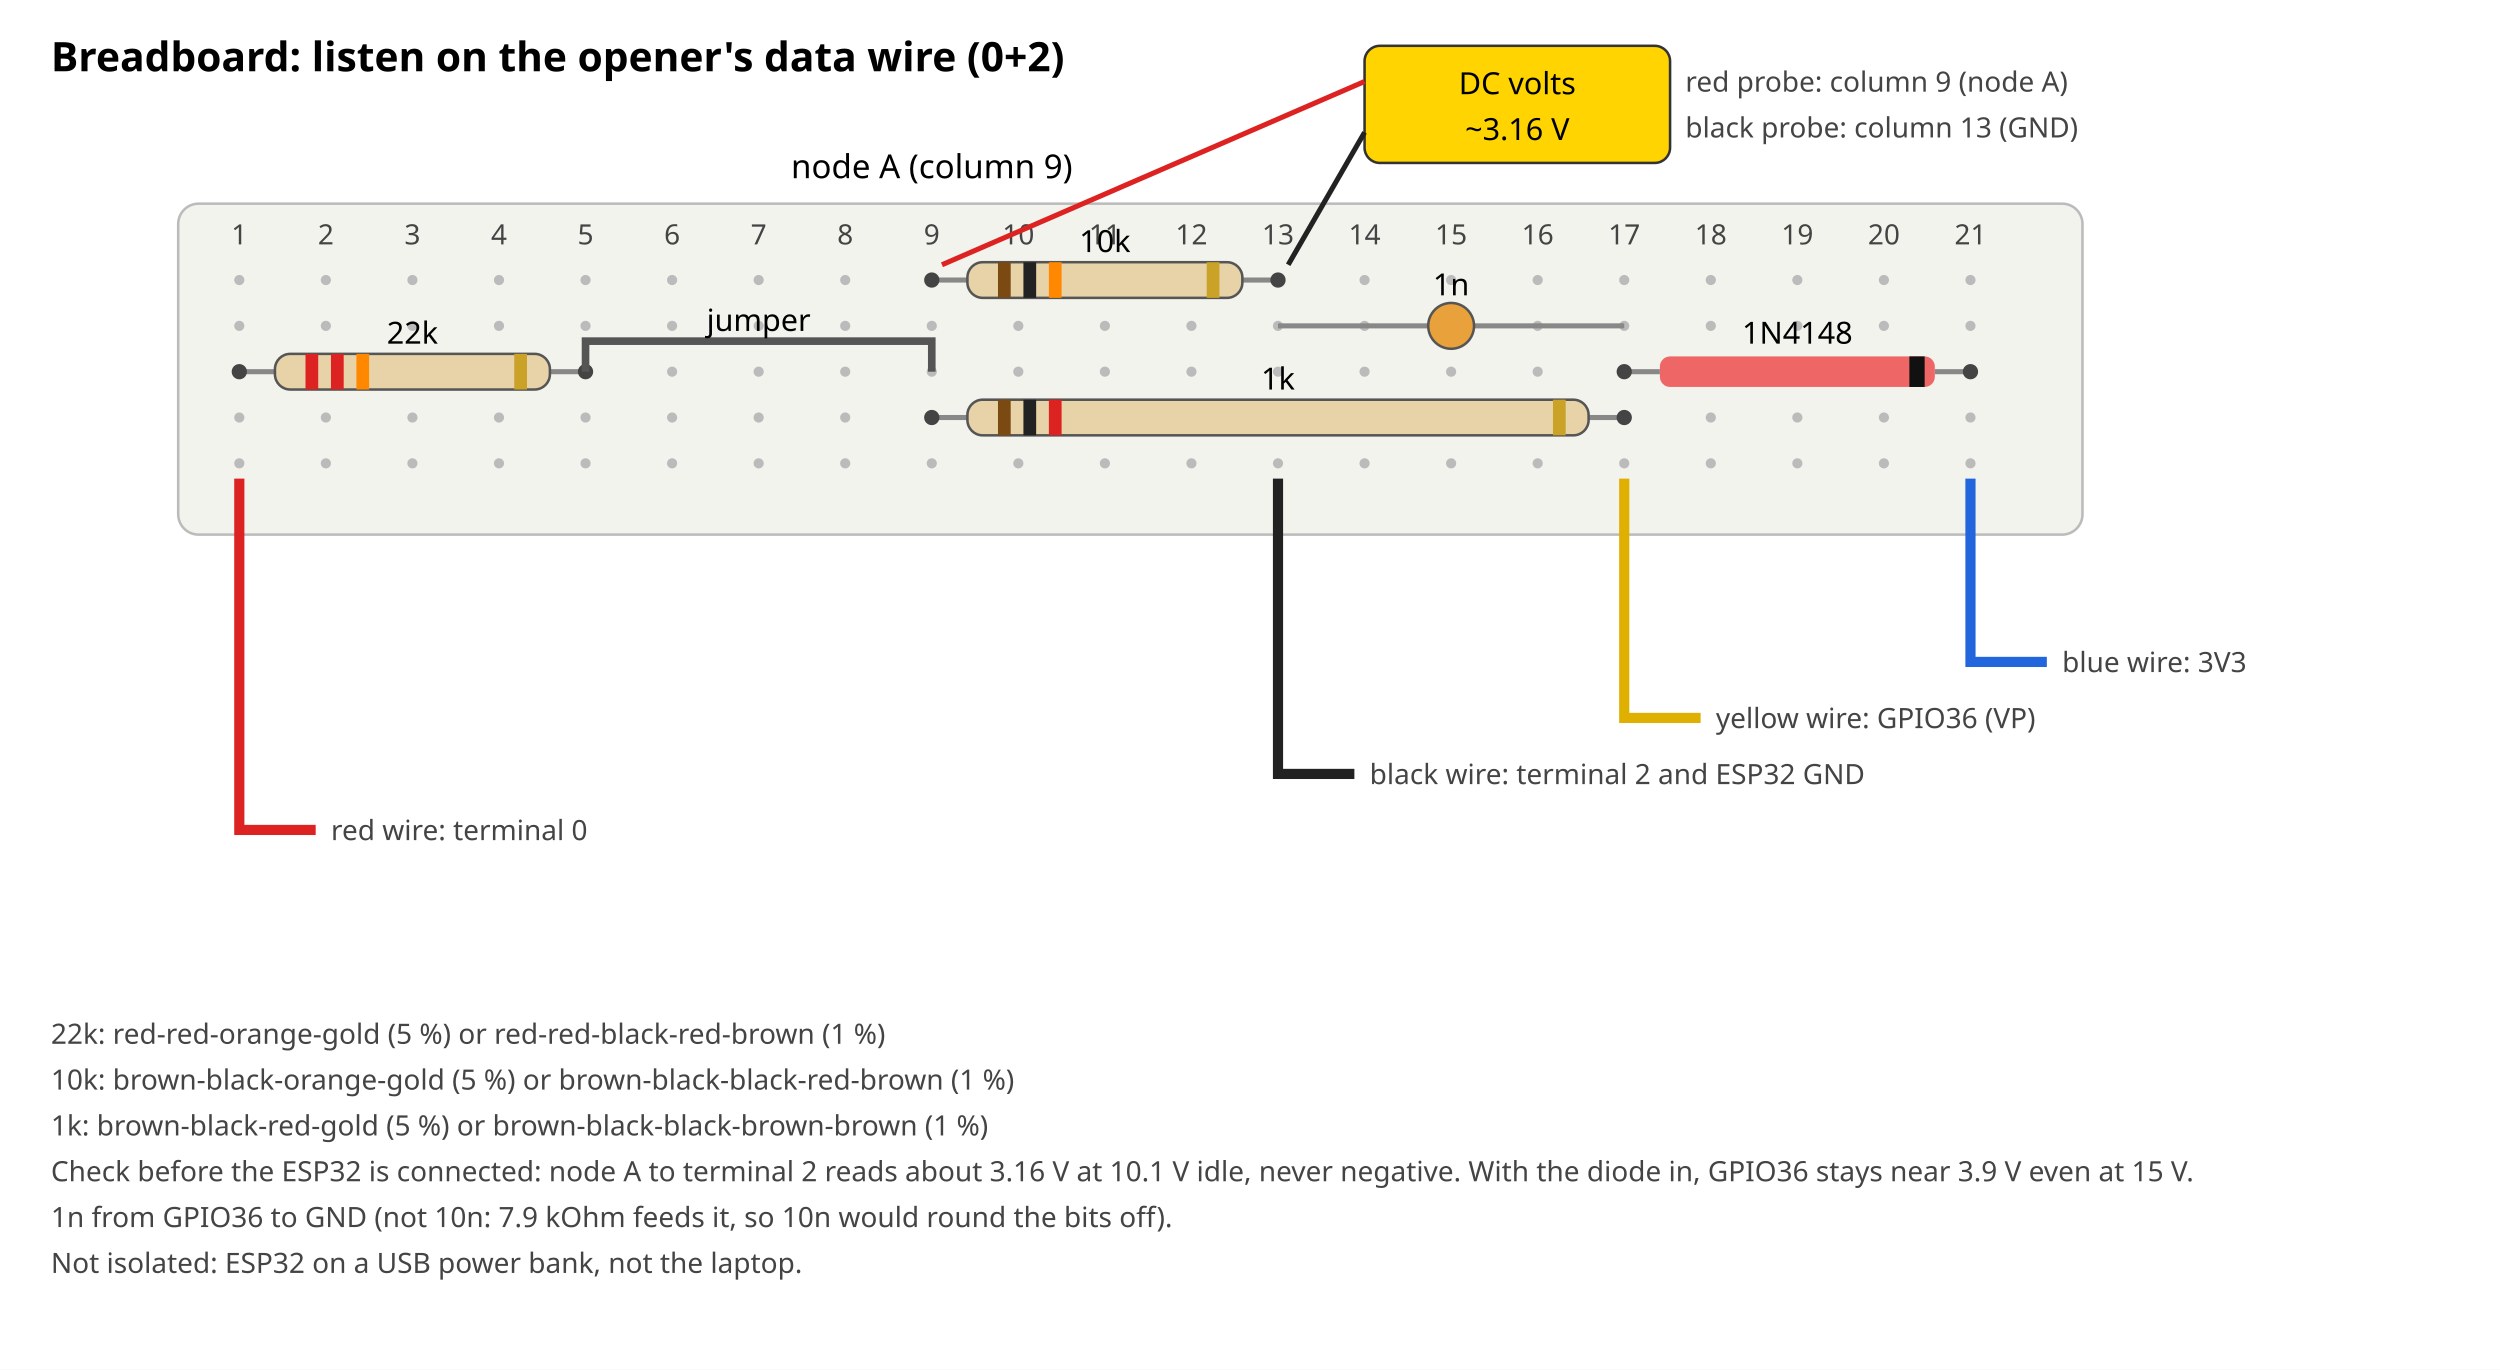
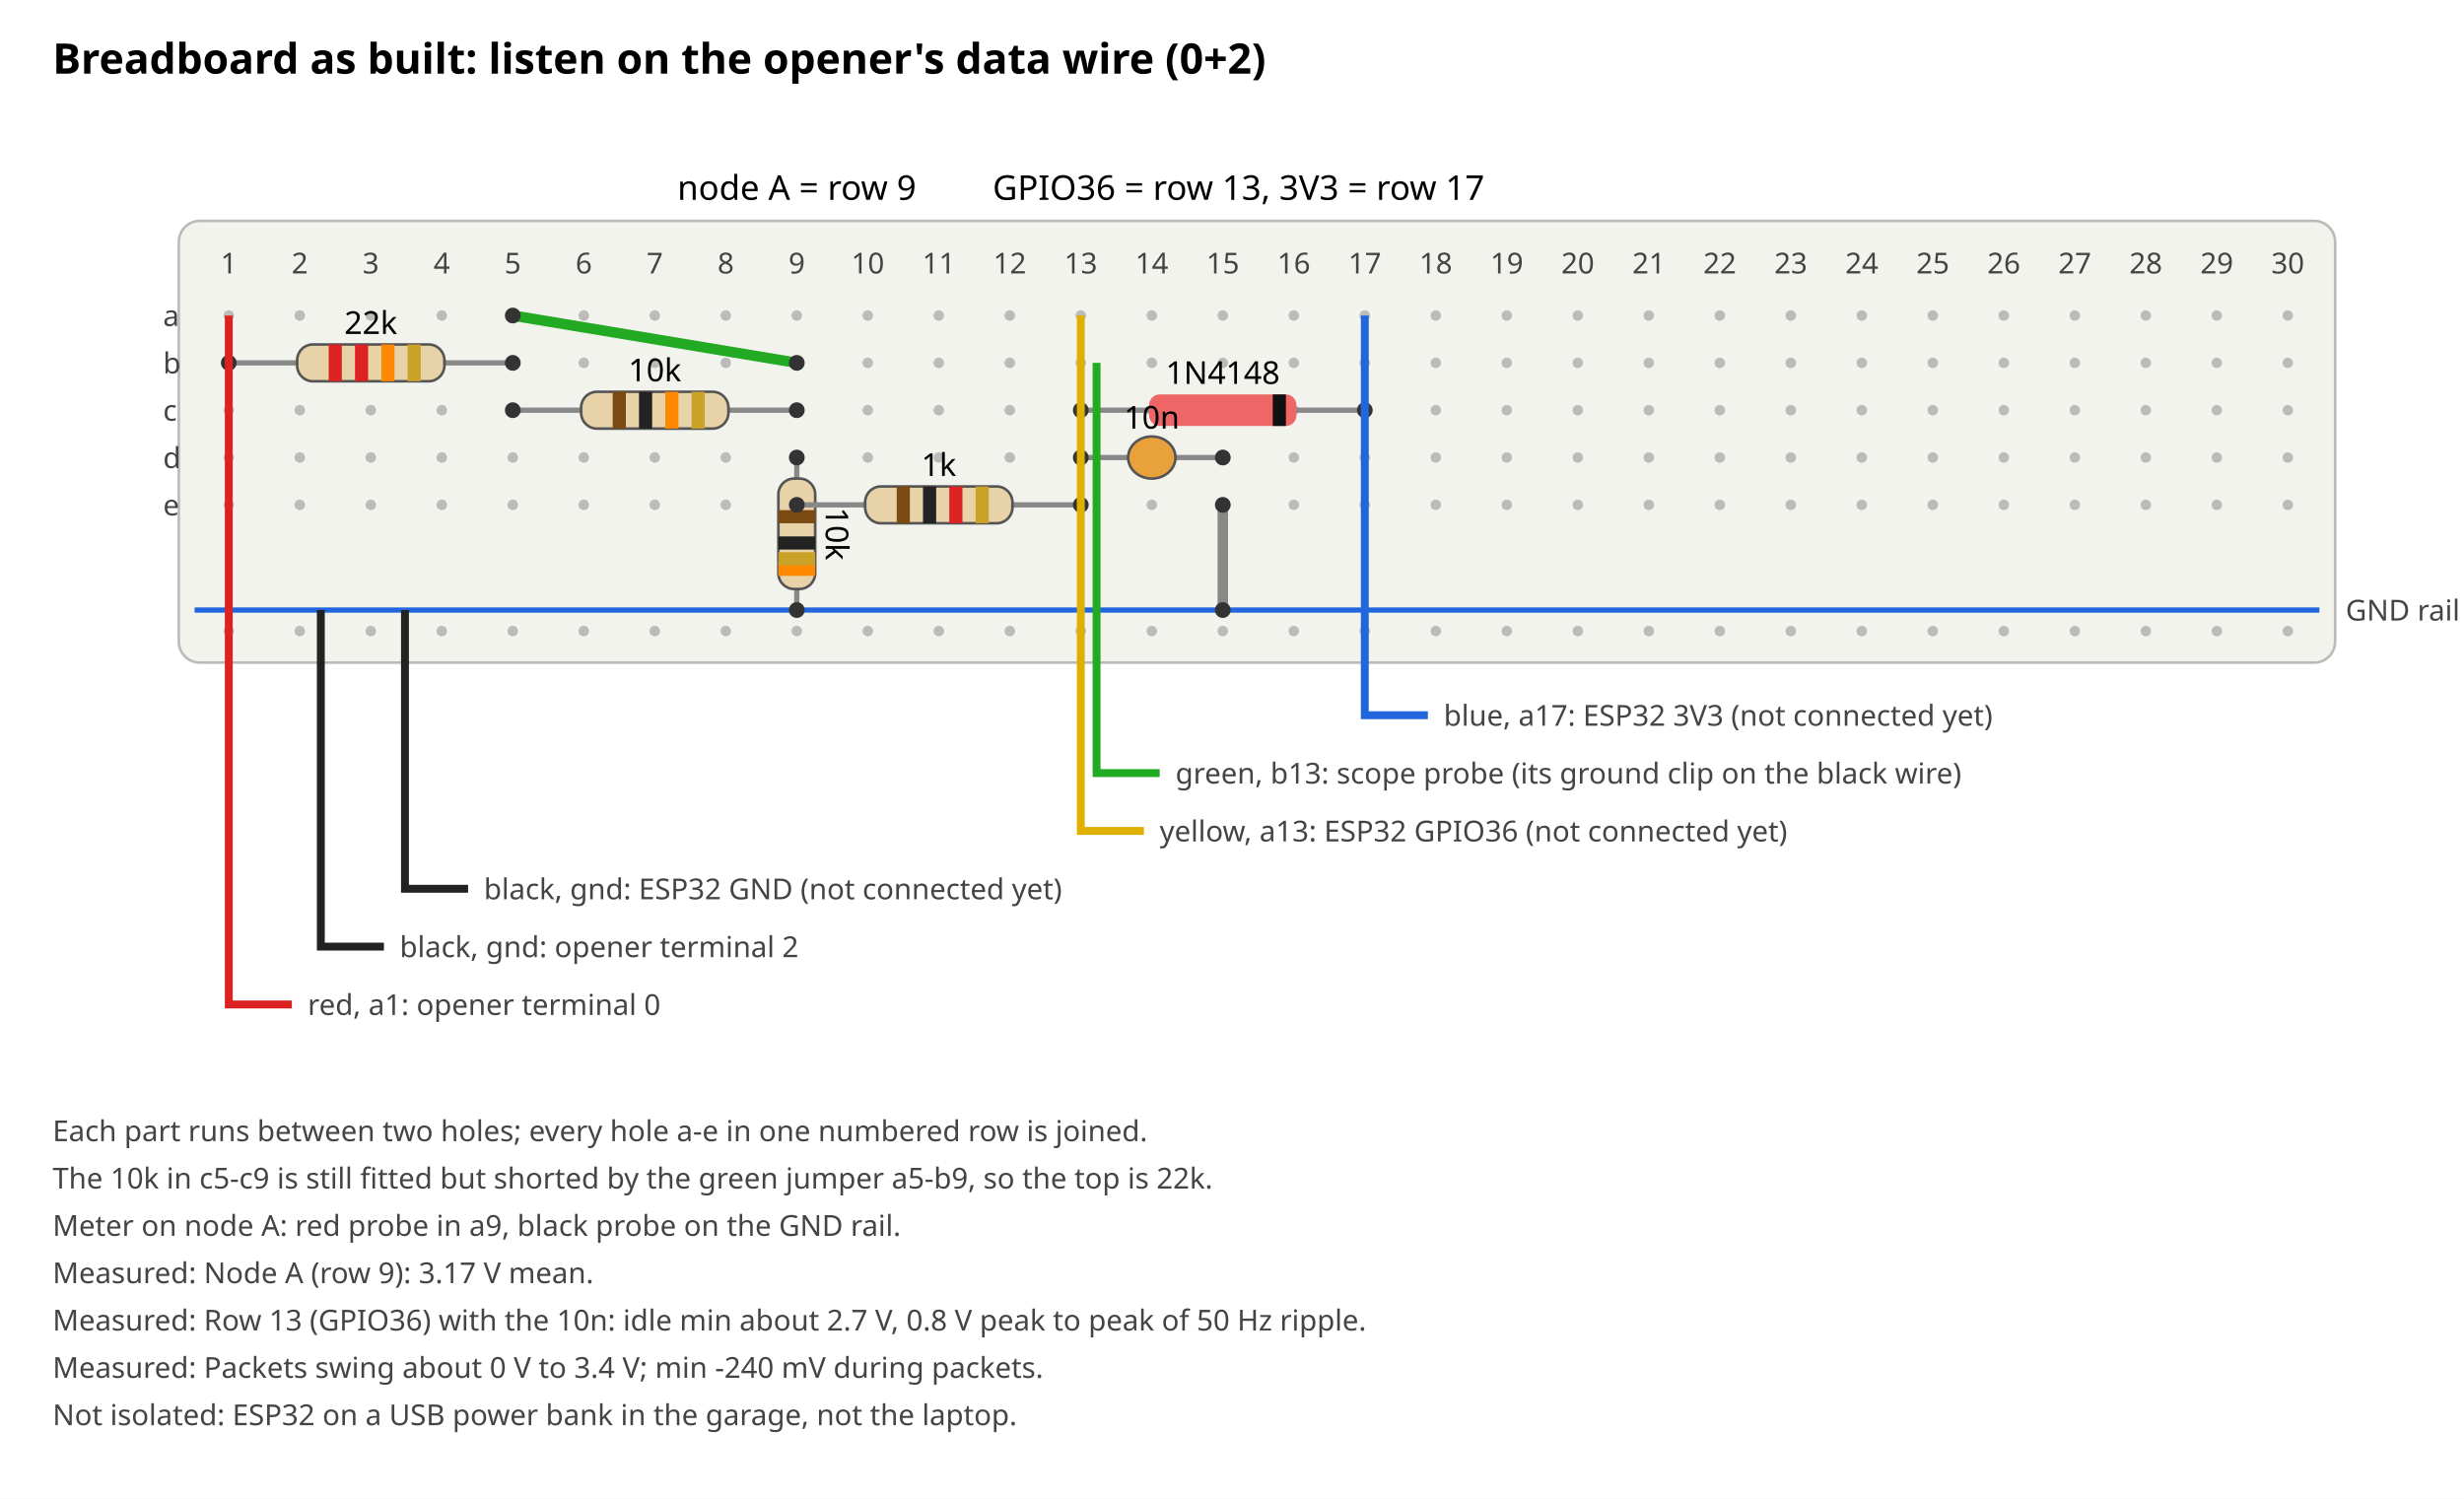
- <svg xmlns="http://www.w3.org/2000/svg" viewBox="0 0 982 538" width="982" height="538" font-family="sans-serif" font-size="13">
+ <svg xmlns="http://www.w3.org/2000/svg" viewBox="0 0 937 570" width="937" height="570" font-family="sans-serif" font-size="13">
  <style>.v{font-size:12px;text-anchor:middle}.l{font-size:13px}.s{font-size:11px;fill:#444}.h{font-size:16px;font-weight:bold}</style>
-   <rect width="982" height="538" fill="#fff" />
-   <text x="20" y="28" class="h">Breadboard: listen on the opener's data wire (0+2)</text>
-   <rect x="70" y="80" width="748" height="130" rx="8" fill="#f3f3ee" stroke="#bbb" />
-   <text x="94" y="96" class="s" text-anchor="middle">1</text>
-   <circle cx="94" cy="110" r="2" fill="#bbb" />
-   <circle cx="94" cy="128" r="2" fill="#bbb" />
-   <circle cx="94" cy="146" r="2" fill="#bbb" />
-   <circle cx="94" cy="164" r="2" fill="#bbb" />
-   <circle cx="94" cy="182" r="2" fill="#bbb" />
-   <text x="128" y="96" class="s" text-anchor="middle">2</text>
-   <circle cx="128" cy="110" r="2" fill="#bbb" />
-   <circle cx="128" cy="128" r="2" fill="#bbb" />
-   <circle cx="128" cy="146" r="2" fill="#bbb" />
-   <circle cx="128" cy="164" r="2" fill="#bbb" />
-   <circle cx="128" cy="182" r="2" fill="#bbb" />
-   <text x="162" y="96" class="s" text-anchor="middle">3</text>
-   <circle cx="162" cy="110" r="2" fill="#bbb" />
-   <circle cx="162" cy="128" r="2" fill="#bbb" />
-   <circle cx="162" cy="146" r="2" fill="#bbb" />
-   <circle cx="162" cy="164" r="2" fill="#bbb" />
-   <circle cx="162" cy="182" r="2" fill="#bbb" />
-   <text x="196" y="96" class="s" text-anchor="middle">4</text>
-   <circle cx="196" cy="110" r="2" fill="#bbb" />
-   <circle cx="196" cy="128" r="2" fill="#bbb" />
-   <circle cx="196" cy="146" r="2" fill="#bbb" />
-   <circle cx="196" cy="164" r="2" fill="#bbb" />
-   <circle cx="196" cy="182" r="2" fill="#bbb" />
-   <text x="230" y="96" class="s" text-anchor="middle">5</text>
-   <circle cx="230" cy="110" r="2" fill="#bbb" />
-   <circle cx="230" cy="128" r="2" fill="#bbb" />
-   <circle cx="230" cy="146" r="2" fill="#bbb" />
-   <circle cx="230" cy="164" r="2" fill="#bbb" />
-   <circle cx="230" cy="182" r="2" fill="#bbb" />
-   <text x="264" y="96" class="s" text-anchor="middle">6</text>
-   <circle cx="264" cy="110" r="2" fill="#bbb" />
-   <circle cx="264" cy="128" r="2" fill="#bbb" />
-   <circle cx="264" cy="146" r="2" fill="#bbb" />
-   <circle cx="264" cy="164" r="2" fill="#bbb" />
-   <circle cx="264" cy="182" r="2" fill="#bbb" />
-   <text x="298" y="96" class="s" text-anchor="middle">7</text>
-   <circle cx="298" cy="110" r="2" fill="#bbb" />
-   <circle cx="298" cy="128" r="2" fill="#bbb" />
-   <circle cx="298" cy="146" r="2" fill="#bbb" />
-   <circle cx="298" cy="164" r="2" fill="#bbb" />
-   <circle cx="298" cy="182" r="2" fill="#bbb" />
-   <text x="332" y="96" class="s" text-anchor="middle">8</text>
-   <circle cx="332" cy="110" r="2" fill="#bbb" />
-   <circle cx="332" cy="128" r="2" fill="#bbb" />
-   <circle cx="332" cy="146" r="2" fill="#bbb" />
-   <circle cx="332" cy="164" r="2" fill="#bbb" />
-   <circle cx="332" cy="182" r="2" fill="#bbb" />
-   <text x="366" y="96" class="s" text-anchor="middle">9</text>
-   <circle cx="366" cy="110" r="2" fill="#bbb" />
-   <circle cx="366" cy="128" r="2" fill="#bbb" />
-   <circle cx="366" cy="146" r="2" fill="#bbb" />
-   <circle cx="366" cy="164" r="2" fill="#bbb" />
-   <circle cx="366" cy="182" r="2" fill="#bbb" />
-   <text x="400" y="96" class="s" text-anchor="middle">10</text>
-   <circle cx="400" cy="110" r="2" fill="#bbb" />
-   <circle cx="400" cy="128" r="2" fill="#bbb" />
-   <circle cx="400" cy="146" r="2" fill="#bbb" />
-   <circle cx="400" cy="164" r="2" fill="#bbb" />
-   <circle cx="400" cy="182" r="2" fill="#bbb" />
-   <text x="434" y="96" class="s" text-anchor="middle">11</text>
-   <circle cx="434" cy="110" r="2" fill="#bbb" />
-   <circle cx="434" cy="128" r="2" fill="#bbb" />
-   <circle cx="434" cy="146" r="2" fill="#bbb" />
-   <circle cx="434" cy="164" r="2" fill="#bbb" />
-   <circle cx="434" cy="182" r="2" fill="#bbb" />
-   <text x="468" y="96" class="s" text-anchor="middle">12</text>
-   <circle cx="468" cy="110" r="2" fill="#bbb" />
-   <circle cx="468" cy="128" r="2" fill="#bbb" />
-   <circle cx="468" cy="146" r="2" fill="#bbb" />
-   <circle cx="468" cy="164" r="2" fill="#bbb" />
-   <circle cx="468" cy="182" r="2" fill="#bbb" />
-   <text x="502" y="96" class="s" text-anchor="middle">13</text>
-   <circle cx="502" cy="110" r="2" fill="#bbb" />
-   <circle cx="502" cy="128" r="2" fill="#bbb" />
-   <circle cx="502" cy="146" r="2" fill="#bbb" />
-   <circle cx="502" cy="164" r="2" fill="#bbb" />
-   <circle cx="502" cy="182" r="2" fill="#bbb" />
-   <text x="536" y="96" class="s" text-anchor="middle">14</text>
-   <circle cx="536" cy="110" r="2" fill="#bbb" />
-   <circle cx="536" cy="128" r="2" fill="#bbb" />
-   <circle cx="536" cy="146" r="2" fill="#bbb" />
-   <circle cx="536" cy="164" r="2" fill="#bbb" />
-   <circle cx="536" cy="182" r="2" fill="#bbb" />
-   <text x="570" y="96" class="s" text-anchor="middle">15</text>
-   <circle cx="570" cy="110" r="2" fill="#bbb" />
-   <circle cx="570" cy="128" r="2" fill="#bbb" />
-   <circle cx="570" cy="146" r="2" fill="#bbb" />
-   <circle cx="570" cy="164" r="2" fill="#bbb" />
-   <circle cx="570" cy="182" r="2" fill="#bbb" />
-   <text x="604" y="96" class="s" text-anchor="middle">16</text>
-   <circle cx="604" cy="110" r="2" fill="#bbb" />
-   <circle cx="604" cy="128" r="2" fill="#bbb" />
-   <circle cx="604" cy="146" r="2" fill="#bbb" />
-   <circle cx="604" cy="164" r="2" fill="#bbb" />
-   <circle cx="604" cy="182" r="2" fill="#bbb" />
-   <text x="638" y="96" class="s" text-anchor="middle">17</text>
-   <circle cx="638" cy="110" r="2" fill="#bbb" />
-   <circle cx="638" cy="128" r="2" fill="#bbb" />
-   <circle cx="638" cy="146" r="2" fill="#bbb" />
-   <circle cx="638" cy="164" r="2" fill="#bbb" />
-   <circle cx="638" cy="182" r="2" fill="#bbb" />
-   <text x="672" y="96" class="s" text-anchor="middle">18</text>
-   <circle cx="672" cy="110" r="2" fill="#bbb" />
-   <circle cx="672" cy="128" r="2" fill="#bbb" />
-   <circle cx="672" cy="146" r="2" fill="#bbb" />
-   <circle cx="672" cy="164" r="2" fill="#bbb" />
-   <circle cx="672" cy="182" r="2" fill="#bbb" />
-   <text x="706" y="96" class="s" text-anchor="middle">19</text>
-   <circle cx="706" cy="110" r="2" fill="#bbb" />
-   <circle cx="706" cy="128" r="2" fill="#bbb" />
-   <circle cx="706" cy="146" r="2" fill="#bbb" />
-   <circle cx="706" cy="164" r="2" fill="#bbb" />
-   <circle cx="706" cy="182" r="2" fill="#bbb" />
-   <text x="740" y="96" class="s" text-anchor="middle">20</text>
-   <circle cx="740" cy="110" r="2" fill="#bbb" />
-   <circle cx="740" cy="128" r="2" fill="#bbb" />
-   <circle cx="740" cy="146" r="2" fill="#bbb" />
-   <circle cx="740" cy="164" r="2" fill="#bbb" />
-   <circle cx="740" cy="182" r="2" fill="#bbb" />
-   <text x="774" y="96" class="s" text-anchor="middle">21</text>
-   <circle cx="774" cy="110" r="2" fill="#bbb" />
-   <circle cx="774" cy="128" r="2" fill="#bbb" />
-   <circle cx="774" cy="146" r="2" fill="#bbb" />
-   <circle cx="774" cy="164" r="2" fill="#bbb" />
-   <circle cx="774" cy="182" r="2" fill="#bbb" />
-   <polyline points="94,146 108,146" fill="none" stroke="#888" stroke-width="2" />
-   <polyline points="216,146 230,146" fill="none" stroke="#888" stroke-width="2" />
-   <rect x="108" y="139" width="108" height="14" rx="6" fill="#e8d3a8" stroke="#555" />
-   <rect x="120" y="139" width="5" height="14" fill="#d22" />
-   <rect x="130" y="139" width="5" height="14" fill="#d22" />
-   <rect x="140" y="139" width="5" height="14" fill="#f80" />
-   <rect x="202" y="139" width="5" height="14" fill="#c9a227" />
-   <text x="162.0" y="135" class="v">22k</text>
-   <circle cx="94" cy="146" r="3" fill="#444" />
-   <circle cx="230" cy="146" r="3" fill="#444" />
-   <polyline points="230,146 230,134 366,134 366,146" fill="none" stroke="#555" stroke-width="3" />
-   <text x="298.0" y="130" class="v">jumper</text>
-   <polyline points="366,110 380,110" fill="none" stroke="#888" stroke-width="2" />
-   <polyline points="488,110 502,110" fill="none" stroke="#888" stroke-width="2" />
-   <rect x="380" y="103" width="108" height="14" rx="6" fill="#e8d3a8" stroke="#555" />
-   <rect x="392" y="103" width="5" height="14" fill="#7b4a12" />
-   <rect x="402" y="103" width="5" height="14" fill="#222" />
-   <rect x="412" y="103" width="5" height="14" fill="#f80" />
-   <rect x="474" y="103" width="5" height="14" fill="#c9a227" />
-   <text x="434.0" y="99" class="v">10k</text>
-   <circle cx="366" cy="110" r="3" fill="#444" />
-   <circle cx="502" cy="110" r="3" fill="#444" />
-   <polyline points="366,164 380,164" fill="none" stroke="#888" stroke-width="2" />
-   <polyline points="624,164 638,164" fill="none" stroke="#888" stroke-width="2" />
-   <rect x="380" y="157" width="244" height="14" rx="6" fill="#e8d3a8" stroke="#555" />
-   <rect x="392" y="157" width="5" height="14" fill="#7b4a12" />
-   <rect x="402" y="157" width="5" height="14" fill="#222" />
-   <rect x="412" y="157" width="5" height="14" fill="#d22" />
-   <rect x="610" y="157" width="5" height="14" fill="#c9a227" />
-   <text x="502.0" y="153" class="v">1k</text>
-   <circle cx="366" cy="164" r="3" fill="#444" />
-   <circle cx="638" cy="164" r="3" fill="#444" />
-   <polyline points="638,146 652,146" fill="none" stroke="#888" stroke-width="2" />
-   <polyline points="760,146 774,146" fill="none" stroke="#888" stroke-width="2" />
-   <rect x="652" y="140" width="108" height="12" rx="4" fill="#e66" />
-   <rect x="750" y="140" width="6" height="12" fill="#111" />
-   <circle cx="638" cy="146" r="3" fill="#444" />
-   <circle cx="774" cy="146" r="3" fill="#444" />
-   <text x="706.0" y="135" class="v">1N4148</text>
-   <polyline points="502,128 562.0,128" fill="none" stroke="#888" stroke-width="2" />
-   <polyline points="578.0,128 638,128" fill="none" stroke="#888" stroke-width="2" />
-   <circle cx="570.0" cy="128" r="9" fill="#e9a23b" stroke="#555" />
-   <text x="570.0" y="116" class="v">1n</text>
-   <text x="366" y="70" class="l" text-anchor="middle">node A (column 9)</text>
-   <polyline points="94,188 94,326 124,326" fill="none" stroke="#d22" stroke-width="4" />
-   <text x="130" y="330" class="s">red wire: terminal 0</text>
-   <polyline points="502,188 502,304 532,304" fill="none" stroke="#222" stroke-width="4" />
-   <text x="538" y="308" class="s">black wire: terminal 2 and ESP32 GND</text>
-   <polyline points="638,188 638,282 668,282" fill="none" stroke="#e0b000" stroke-width="4" />
-   <text x="674" y="286" class="s">yellow wire: GPIO36 (VP)</text>
-   <polyline points="774,188 774,260 804,260" fill="none" stroke="#26d" stroke-width="4" />
-   <text x="810" y="264" class="s">blue wire: 3V3</text>
-   <rect x="536" y="18" width="120" height="46" rx="6" fill="#ffd400" stroke="#333" />
-   <text x="596" y="37" class="v">DC volts</text>
-   <text x="596" y="55" class="v">~3.16 V</text>
-   <polyline points="536,32 370,104" fill="none" stroke="#d22" stroke-width="2" />
-   <polyline points="536,52 506,104" fill="none" stroke="#222" stroke-width="2" />
-   <text x="662" y="36" class="s">red probe: column 9 (node A)</text>
-   <text x="662" y="54" class="s">black probe: column 13 (GND)</text>
-   <text x="20" y="410" class="s">22k: red-red-orange-gold  (5 %)   or  red-red-black-red-brown  (1 %)</text>
-   <text x="20" y="428" class="s">10k: brown-black-orange-gold  (5 %)   or  brown-black-black-red-brown  (1 %)</text>
-   <text x="20" y="446" class="s">1k: brown-black-red-gold  (5 %)   or  brown-black-black-brown-brown  (1 %)</text>
-   <text x="20" y="464" class="s">Check before the ESP32 is connected: node A to terminal 2 reads about 3.16 V at 10.1 V idle, never negative. With the diode in, GPIO36 stays near 3.9 V even at 15 V.</text>
-   <text x="20" y="482" class="s">1n from GPIO36 to GND (not 10n: 7.9 kOhm feeds it, so 10n would round the bits off).</text>
-   <text x="20" y="500" class="s">Not isolated: ESP32 on a USB power bank, not the laptop.</text>
+   <rect width="937" height="570" fill="#fff" />
+   <text x="20" y="28" class="h">Breadboard as built: listen on the opener's data wire (0+2)</text>
+   <rect x="68" y="84" width="820" height="168" rx="8" fill="#f3f3ee" stroke="#bbb" />
+   <polyline points="74,232 882,232" fill="none" stroke="#26d" stroke-width="2" />
+   <text x="892" y="236" class="s">GND rail</text>
+   <text x="62" y="124" class="s">a</text>
+   <text x="62" y="142" class="s">b</text>
+   <text x="62" y="160" class="s">c</text>
+   <text x="62" y="178" class="s">d</text>
+   <text x="62" y="196" class="s">e</text>
+   <text x="87" y="104" class="s" text-anchor="middle">1</text>
+   <circle cx="87" cy="120" r="2" fill="#bbb" />
+   <circle cx="87" cy="138" r="2" fill="#bbb" />
+   <circle cx="87" cy="156" r="2" fill="#bbb" />
+   <circle cx="87" cy="174" r="2" fill="#bbb" />
+   <circle cx="87" cy="192" r="2" fill="#bbb" />
+   <circle cx="87" cy="240" r="2" fill="#bbb" />
+   <text x="114" y="104" class="s" text-anchor="middle">2</text>
+   <circle cx="114" cy="120" r="2" fill="#bbb" />
+   <circle cx="114" cy="138" r="2" fill="#bbb" />
+   <circle cx="114" cy="156" r="2" fill="#bbb" />
+   <circle cx="114" cy="174" r="2" fill="#bbb" />
+   <circle cx="114" cy="192" r="2" fill="#bbb" />
+   <circle cx="114" cy="240" r="2" fill="#bbb" />
+   <text x="141" y="104" class="s" text-anchor="middle">3</text>
+   <circle cx="141" cy="120" r="2" fill="#bbb" />
+   <circle cx="141" cy="138" r="2" fill="#bbb" />
+   <circle cx="141" cy="156" r="2" fill="#bbb" />
+   <circle cx="141" cy="174" r="2" fill="#bbb" />
+   <circle cx="141" cy="192" r="2" fill="#bbb" />
+   <circle cx="141" cy="240" r="2" fill="#bbb" />
+   <text x="168" y="104" class="s" text-anchor="middle">4</text>
+   <circle cx="168" cy="120" r="2" fill="#bbb" />
+   <circle cx="168" cy="138" r="2" fill="#bbb" />
+   <circle cx="168" cy="156" r="2" fill="#bbb" />
+   <circle cx="168" cy="174" r="2" fill="#bbb" />
+   <circle cx="168" cy="192" r="2" fill="#bbb" />
+   <circle cx="168" cy="240" r="2" fill="#bbb" />
+   <text x="195" y="104" class="s" text-anchor="middle">5</text>
+   <circle cx="195" cy="120" r="2" fill="#bbb" />
+   <circle cx="195" cy="138" r="2" fill="#bbb" />
+   <circle cx="195" cy="156" r="2" fill="#bbb" />
+   <circle cx="195" cy="174" r="2" fill="#bbb" />
+   <circle cx="195" cy="192" r="2" fill="#bbb" />
+   <circle cx="195" cy="240" r="2" fill="#bbb" />
+   <text x="222" y="104" class="s" text-anchor="middle">6</text>
+   <circle cx="222" cy="120" r="2" fill="#bbb" />
+   <circle cx="222" cy="138" r="2" fill="#bbb" />
+   <circle cx="222" cy="156" r="2" fill="#bbb" />
+   <circle cx="222" cy="174" r="2" fill="#bbb" />
+   <circle cx="222" cy="192" r="2" fill="#bbb" />
+   <circle cx="222" cy="240" r="2" fill="#bbb" />
+   <text x="249" y="104" class="s" text-anchor="middle">7</text>
+   <circle cx="249" cy="120" r="2" fill="#bbb" />
+   <circle cx="249" cy="138" r="2" fill="#bbb" />
+   <circle cx="249" cy="156" r="2" fill="#bbb" />
+   <circle cx="249" cy="174" r="2" fill="#bbb" />
+   <circle cx="249" cy="192" r="2" fill="#bbb" />
+   <circle cx="249" cy="240" r="2" fill="#bbb" />
+   <text x="276" y="104" class="s" text-anchor="middle">8</text>
+   <circle cx="276" cy="120" r="2" fill="#bbb" />
+   <circle cx="276" cy="138" r="2" fill="#bbb" />
+   <circle cx="276" cy="156" r="2" fill="#bbb" />
+   <circle cx="276" cy="174" r="2" fill="#bbb" />
+   <circle cx="276" cy="192" r="2" fill="#bbb" />
+   <circle cx="276" cy="240" r="2" fill="#bbb" />
+   <text x="303" y="104" class="s" text-anchor="middle">9</text>
+   <circle cx="303" cy="120" r="2" fill="#bbb" />
+   <circle cx="303" cy="138" r="2" fill="#bbb" />
+   <circle cx="303" cy="156" r="2" fill="#bbb" />
+   <circle cx="303" cy="174" r="2" fill="#bbb" />
+   <circle cx="303" cy="192" r="2" fill="#bbb" />
+   <circle cx="303" cy="240" r="2" fill="#bbb" />
+   <text x="330" y="104" class="s" text-anchor="middle">10</text>
+   <circle cx="330" cy="120" r="2" fill="#bbb" />
+   <circle cx="330" cy="138" r="2" fill="#bbb" />
+   <circle cx="330" cy="156" r="2" fill="#bbb" />
+   <circle cx="330" cy="174" r="2" fill="#bbb" />
+   <circle cx="330" cy="192" r="2" fill="#bbb" />
+   <circle cx="330" cy="240" r="2" fill="#bbb" />
+   <text x="357" y="104" class="s" text-anchor="middle">11</text>
+   <circle cx="357" cy="120" r="2" fill="#bbb" />
+   <circle cx="357" cy="138" r="2" fill="#bbb" />
+   <circle cx="357" cy="156" r="2" fill="#bbb" />
+   <circle cx="357" cy="174" r="2" fill="#bbb" />
+   <circle cx="357" cy="192" r="2" fill="#bbb" />
+   <circle cx="357" cy="240" r="2" fill="#bbb" />
+   <text x="384" y="104" class="s" text-anchor="middle">12</text>
+   <circle cx="384" cy="120" r="2" fill="#bbb" />
+   <circle cx="384" cy="138" r="2" fill="#bbb" />
+   <circle cx="384" cy="156" r="2" fill="#bbb" />
+   <circle cx="384" cy="174" r="2" fill="#bbb" />
+   <circle cx="384" cy="192" r="2" fill="#bbb" />
+   <circle cx="384" cy="240" r="2" fill="#bbb" />
+   <text x="411" y="104" class="s" text-anchor="middle">13</text>
+   <circle cx="411" cy="120" r="2" fill="#bbb" />
+   <circle cx="411" cy="138" r="2" fill="#bbb" />
+   <circle cx="411" cy="156" r="2" fill="#bbb" />
+   <circle cx="411" cy="174" r="2" fill="#bbb" />
+   <circle cx="411" cy="192" r="2" fill="#bbb" />
+   <circle cx="411" cy="240" r="2" fill="#bbb" />
+   <text x="438" y="104" class="s" text-anchor="middle">14</text>
+   <circle cx="438" cy="120" r="2" fill="#bbb" />
+   <circle cx="438" cy="138" r="2" fill="#bbb" />
+   <circle cx="438" cy="156" r="2" fill="#bbb" />
+   <circle cx="438" cy="174" r="2" fill="#bbb" />
+   <circle cx="438" cy="192" r="2" fill="#bbb" />
+   <circle cx="438" cy="240" r="2" fill="#bbb" />
+   <text x="465" y="104" class="s" text-anchor="middle">15</text>
+   <circle cx="465" cy="120" r="2" fill="#bbb" />
+   <circle cx="465" cy="138" r="2" fill="#bbb" />
+   <circle cx="465" cy="156" r="2" fill="#bbb" />
+   <circle cx="465" cy="174" r="2" fill="#bbb" />
+   <circle cx="465" cy="192" r="2" fill="#bbb" />
+   <circle cx="465" cy="240" r="2" fill="#bbb" />
+   <text x="492" y="104" class="s" text-anchor="middle">16</text>
+   <circle cx="492" cy="120" r="2" fill="#bbb" />
+   <circle cx="492" cy="138" r="2" fill="#bbb" />
+   <circle cx="492" cy="156" r="2" fill="#bbb" />
+   <circle cx="492" cy="174" r="2" fill="#bbb" />
+   <circle cx="492" cy="192" r="2" fill="#bbb" />
+   <circle cx="492" cy="240" r="2" fill="#bbb" />
+   <text x="519" y="104" class="s" text-anchor="middle">17</text>
+   <circle cx="519" cy="120" r="2" fill="#bbb" />
+   <circle cx="519" cy="138" r="2" fill="#bbb" />
+   <circle cx="519" cy="156" r="2" fill="#bbb" />
+   <circle cx="519" cy="174" r="2" fill="#bbb" />
+   <circle cx="519" cy="192" r="2" fill="#bbb" />
+   <circle cx="519" cy="240" r="2" fill="#bbb" />
+   <text x="546" y="104" class="s" text-anchor="middle">18</text>
+   <circle cx="546" cy="120" r="2" fill="#bbb" />
+   <circle cx="546" cy="138" r="2" fill="#bbb" />
+   <circle cx="546" cy="156" r="2" fill="#bbb" />
+   <circle cx="546" cy="174" r="2" fill="#bbb" />
+   <circle cx="546" cy="192" r="2" fill="#bbb" />
+   <circle cx="546" cy="240" r="2" fill="#bbb" />
+   <text x="573" y="104" class="s" text-anchor="middle">19</text>
+   <circle cx="573" cy="120" r="2" fill="#bbb" />
+   <circle cx="573" cy="138" r="2" fill="#bbb" />
+   <circle cx="573" cy="156" r="2" fill="#bbb" />
+   <circle cx="573" cy="174" r="2" fill="#bbb" />
+   <circle cx="573" cy="192" r="2" fill="#bbb" />
+   <circle cx="573" cy="240" r="2" fill="#bbb" />
+   <text x="600" y="104" class="s" text-anchor="middle">20</text>
+   <circle cx="600" cy="120" r="2" fill="#bbb" />
+   <circle cx="600" cy="138" r="2" fill="#bbb" />
+   <circle cx="600" cy="156" r="2" fill="#bbb" />
+   <circle cx="600" cy="174" r="2" fill="#bbb" />
+   <circle cx="600" cy="192" r="2" fill="#bbb" />
+   <circle cx="600" cy="240" r="2" fill="#bbb" />
+   <text x="627" y="104" class="s" text-anchor="middle">21</text>
+   <circle cx="627" cy="120" r="2" fill="#bbb" />
+   <circle cx="627" cy="138" r="2" fill="#bbb" />
+   <circle cx="627" cy="156" r="2" fill="#bbb" />
+   <circle cx="627" cy="174" r="2" fill="#bbb" />
+   <circle cx="627" cy="192" r="2" fill="#bbb" />
+   <circle cx="627" cy="240" r="2" fill="#bbb" />
+   <text x="654" y="104" class="s" text-anchor="middle">22</text>
+   <circle cx="654" cy="120" r="2" fill="#bbb" />
+   <circle cx="654" cy="138" r="2" fill="#bbb" />
+   <circle cx="654" cy="156" r="2" fill="#bbb" />
+   <circle cx="654" cy="174" r="2" fill="#bbb" />
+   <circle cx="654" cy="192" r="2" fill="#bbb" />
+   <circle cx="654" cy="240" r="2" fill="#bbb" />
+   <text x="681" y="104" class="s" text-anchor="middle">23</text>
+   <circle cx="681" cy="120" r="2" fill="#bbb" />
+   <circle cx="681" cy="138" r="2" fill="#bbb" />
+   <circle cx="681" cy="156" r="2" fill="#bbb" />
+   <circle cx="681" cy="174" r="2" fill="#bbb" />
+   <circle cx="681" cy="192" r="2" fill="#bbb" />
+   <circle cx="681" cy="240" r="2" fill="#bbb" />
+   <text x="708" y="104" class="s" text-anchor="middle">24</text>
+   <circle cx="708" cy="120" r="2" fill="#bbb" />
+   <circle cx="708" cy="138" r="2" fill="#bbb" />
+   <circle cx="708" cy="156" r="2" fill="#bbb" />
+   <circle cx="708" cy="174" r="2" fill="#bbb" />
+   <circle cx="708" cy="192" r="2" fill="#bbb" />
+   <circle cx="708" cy="240" r="2" fill="#bbb" />
+   <text x="735" y="104" class="s" text-anchor="middle">25</text>
+   <circle cx="735" cy="120" r="2" fill="#bbb" />
+   <circle cx="735" cy="138" r="2" fill="#bbb" />
+   <circle cx="735" cy="156" r="2" fill="#bbb" />
+   <circle cx="735" cy="174" r="2" fill="#bbb" />
+   <circle cx="735" cy="192" r="2" fill="#bbb" />
+   <circle cx="735" cy="240" r="2" fill="#bbb" />
+   <text x="762" y="104" class="s" text-anchor="middle">26</text>
+   <circle cx="762" cy="120" r="2" fill="#bbb" />
+   <circle cx="762" cy="138" r="2" fill="#bbb" />
+   <circle cx="762" cy="156" r="2" fill="#bbb" />
+   <circle cx="762" cy="174" r="2" fill="#bbb" />
+   <circle cx="762" cy="192" r="2" fill="#bbb" />
+   <circle cx="762" cy="240" r="2" fill="#bbb" />
+   <text x="789" y="104" class="s" text-anchor="middle">27</text>
+   <circle cx="789" cy="120" r="2" fill="#bbb" />
+   <circle cx="789" cy="138" r="2" fill="#bbb" />
+   <circle cx="789" cy="156" r="2" fill="#bbb" />
+   <circle cx="789" cy="174" r="2" fill="#bbb" />
+   <circle cx="789" cy="192" r="2" fill="#bbb" />
+   <circle cx="789" cy="240" r="2" fill="#bbb" />
+   <text x="816" y="104" class="s" text-anchor="middle">28</text>
+   <circle cx="816" cy="120" r="2" fill="#bbb" />
+   <circle cx="816" cy="138" r="2" fill="#bbb" />
+   <circle cx="816" cy="156" r="2" fill="#bbb" />
+   <circle cx="816" cy="174" r="2" fill="#bbb" />
+   <circle cx="816" cy="192" r="2" fill="#bbb" />
+   <circle cx="816" cy="240" r="2" fill="#bbb" />
+   <text x="843" y="104" class="s" text-anchor="middle">29</text>
+   <circle cx="843" cy="120" r="2" fill="#bbb" />
+   <circle cx="843" cy="138" r="2" fill="#bbb" />
+   <circle cx="843" cy="156" r="2" fill="#bbb" />
+   <circle cx="843" cy="174" r="2" fill="#bbb" />
+   <circle cx="843" cy="192" r="2" fill="#bbb" />
+   <circle cx="843" cy="240" r="2" fill="#bbb" />
+   <text x="870" y="104" class="s" text-anchor="middle">30</text>
+   <circle cx="870" cy="120" r="2" fill="#bbb" />
+   <circle cx="870" cy="138" r="2" fill="#bbb" />
+   <circle cx="870" cy="156" r="2" fill="#bbb" />
+   <circle cx="870" cy="174" r="2" fill="#bbb" />
+   <circle cx="870" cy="192" r="2" fill="#bbb" />
+   <circle cx="870" cy="240" r="2" fill="#bbb" />
+   <g transform="rotate(0.0 87 138)">
+     <polyline points="87,138 195.0,138" fill="none" stroke="#888" stroke-width="2" />
+     <rect x="113.0" y="131" width="56.0" height="14" rx="6" fill="#e8d3a8" stroke="#555" />
+     <rect x="125.0" y="131" width="5" height="14" fill="#d22" />
+     <rect x="135.0" y="131" width="5" height="14" fill="#d22" />
+     <rect x="145.0" y="131" width="5" height="14" fill="#f80" />
+     <rect x="155.0" y="131" width="5" height="14" fill="#c9a227" />
+     <text x="141.0" y="127" class="v">22k</text>
+   </g>
+   <circle cx="87" cy="138" r="3" fill="#333" />
+   <circle cx="195" cy="138" r="3" fill="#333" />
+   <g transform="rotate(0.0 195 156)">
+     <polyline points="195,156 303.0,156" fill="none" stroke="#888" stroke-width="2" />
+     <rect x="221.0" y="149" width="56.0" height="14" rx="6" fill="#e8d3a8" stroke="#555" />
+     <rect x="233.0" y="149" width="5" height="14" fill="#7b4a12" />
+     <rect x="243.0" y="149" width="5" height="14" fill="#222" />
+     <rect x="253.0" y="149" width="5" height="14" fill="#f80" />
+     <rect x="263.0" y="149" width="5" height="14" fill="#c9a227" />
+     <text x="249.0" y="145" class="v">10k</text>
+   </g>
+   <circle cx="195" cy="156" r="3" fill="#333" />
+   <circle cx="303" cy="156" r="3" fill="#333" />
+   <polyline points="195,120 303,138" fill="none" stroke="#2a2" stroke-width="4" />
+   <circle cx="195" cy="120" r="3" fill="#333" />
+   <circle cx="303" cy="138" r="3" fill="#333" />
+   <g transform="rotate(90.0 303 174)">
+     <polyline points="303,174 361.0,174" fill="none" stroke="#888" stroke-width="2" />
+     <rect x="311.0" y="167" width="42.0" height="14" rx="6" fill="#e8d3a8" stroke="#555" />
+     <rect x="323.0" y="167" width="5" height="14" fill="#7b4a12" />
+     <rect x="333.0" y="167" width="5" height="14" fill="#222" />
+     <rect x="343.0" y="167" width="5" height="14" fill="#f80" />
+     <rect x="339.0" y="167" width="5" height="14" fill="#c9a227" />
+     <text x="332.0" y="163" class="v">10k</text>
+   </g>
+   <circle cx="303" cy="174" r="3" fill="#333" />
+   <circle cx="303" cy="232" r="3" fill="#333" />
+   <g transform="rotate(0.0 303 192)">
+     <polyline points="303,192 411.0,192" fill="none" stroke="#888" stroke-width="2" />
+     <rect x="329.0" y="185" width="56.0" height="14" rx="6" fill="#e8d3a8" stroke="#555" />
+     <rect x="341.0" y="185" width="5" height="14" fill="#7b4a12" />
+     <rect x="351.0" y="185" width="5" height="14" fill="#222" />
+     <rect x="361.0" y="185" width="5" height="14" fill="#d22" />
+     <rect x="371.0" y="185" width="5" height="14" fill="#c9a227" />
+     <text x="357.0" y="181" class="v">1k</text>
+   </g>
+   <circle cx="303" cy="192" r="3" fill="#333" />
+   <circle cx="411" cy="192" r="3" fill="#333" />
+   <g transform="rotate(0.0 411 156)">
+     <polyline points="411,156 519.0,156" fill="none" stroke="#888" stroke-width="2" />
+     <rect x="437.0" y="150" width="56.0" height="12" rx="4" fill="#e66" />
+     <rect x="484.0" y="150" width="5" height="12" fill="#111" />
+     <text x="465.0" y="146" class="v">1N4148</text>
+   </g>
+   <circle cx="411" cy="156" r="3" fill="#333" />
+   <circle cx="519" cy="156" r="3" fill="#333" />
+   <g transform="rotate(0.0 411 174)">
+     <polyline points="411,174 465.0,174" fill="none" stroke="#888" stroke-width="2" />
+     <ellipse cx="438.0" cy="174" rx="9" ry="8" fill="#e9a23b" stroke="#555" />
+     <text x="438.0" y="163" class="v">10n</text>
+   </g>
+   <circle cx="411" cy="174" r="3" fill="#333" />
+   <circle cx="465" cy="174" r="3" fill="#333" />
+   <polyline points="465,192 465,232" fill="none" stroke="#888" stroke-width="4" />
+   <circle cx="465" cy="192" r="3" fill="#333" />
+   <circle cx="465" cy="232" r="3" fill="#333" />
+   <text x="303" y="76" class="l" text-anchor="middle">node A = row 9</text>
+   <text x="471" y="76" class="l" text-anchor="middle">GPIO36 = row 13, 3V3 = row 17</text>
+   <polyline points="519,120 519,272 543,272" fill="none" stroke="#26d" stroke-width="3" />
+   <text x="549" y="276" class="s">blue, a17: ESP32 3V3 (not connected yet)</text>
+   <polyline points="417,138 417,294 441,294" fill="none" stroke="#2a2" stroke-width="3" />
+   <text x="447" y="298" class="s">green, b13: scope probe (its ground clip on the black wire)</text>
+   <polyline points="411,120 411,316 435,316" fill="none" stroke="#e0b000" stroke-width="3" />
+   <text x="441" y="320" class="s">yellow, a13: ESP32 GPIO36 (not connected yet)</text>
+   <polyline points="154,232 154,338 178,338" fill="none" stroke="#222" stroke-width="3" />
+   <text x="184" y="342" class="s">black, gnd: ESP32 GND (not connected yet)</text>
+   <polyline points="122,232 122,360 146,360" fill="none" stroke="#222" stroke-width="3" />
+   <text x="152" y="364" class="s">black, gnd: opener terminal 2</text>
+   <polyline points="87,120 87,382 111,382" fill="none" stroke="#d22" stroke-width="3" />
+   <text x="117" y="386" class="s">red, a1: opener terminal 0</text>
+   <text x="20" y="434" class="s">Each part runs between two holes; every hole a-e in one numbered row is joined.</text>
+   <text x="20" y="452" class="s">The 10k in c5-c9 is still fitted but shorted by the green jumper a5-b9, so the top is 22k.</text>
+   <text x="20" y="470" class="s">Meter on node A: red probe in a9, black probe on the GND rail.</text>
+   <text x="20" y="488" class="s">Measured: Node A (row 9): 3.17 V mean.</text>
+   <text x="20" y="506" class="s">Measured: Row 13 (GPIO36) with the 10n: idle min about 2.7 V, 0.8 V peak to peak of 50 Hz ripple.</text>
+   <text x="20" y="524" class="s">Measured: Packets swing about 0 V to 3.4 V; min -240 mV during packets.</text>
+   <text x="20" y="542" class="s">Not isolated: ESP32 on a USB power bank in the garage, not the laptop.</text>
</svg>
